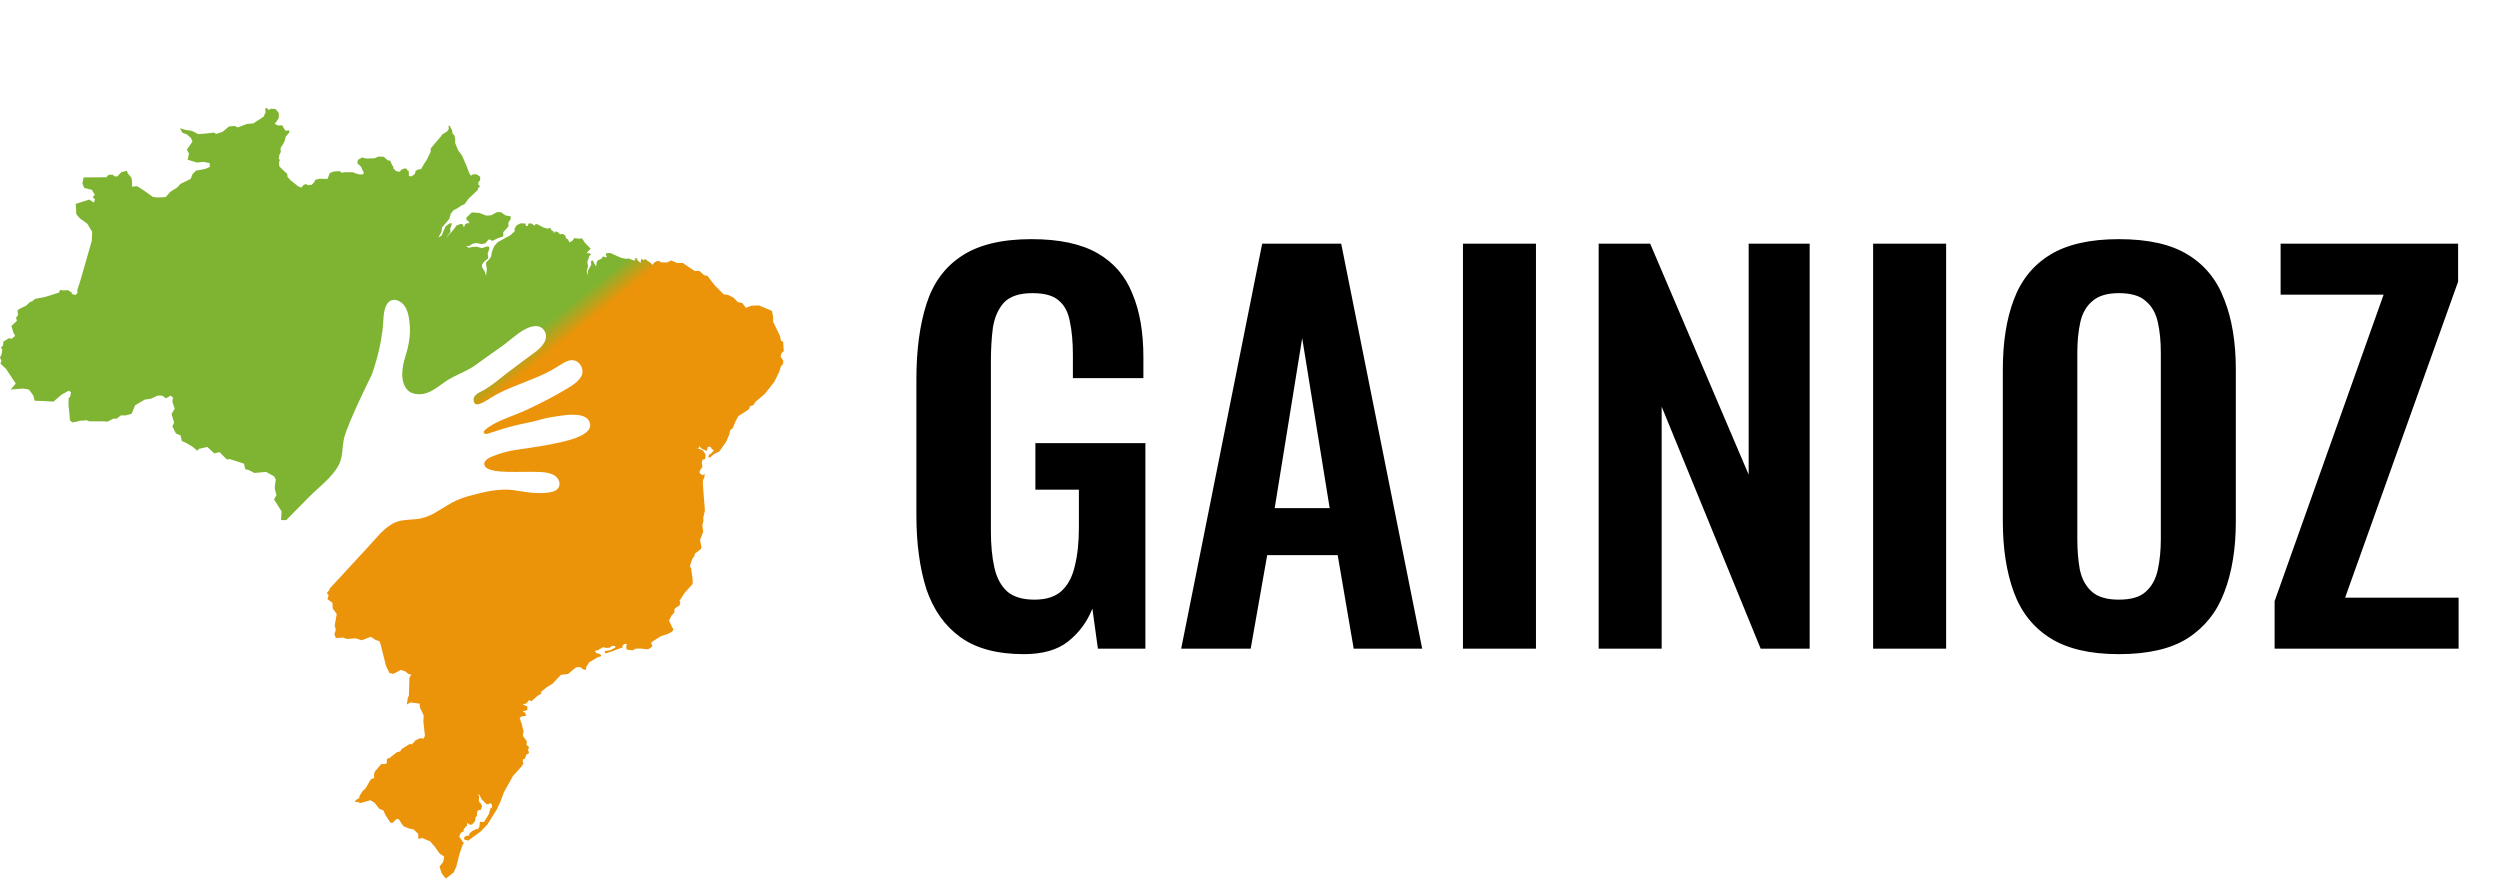
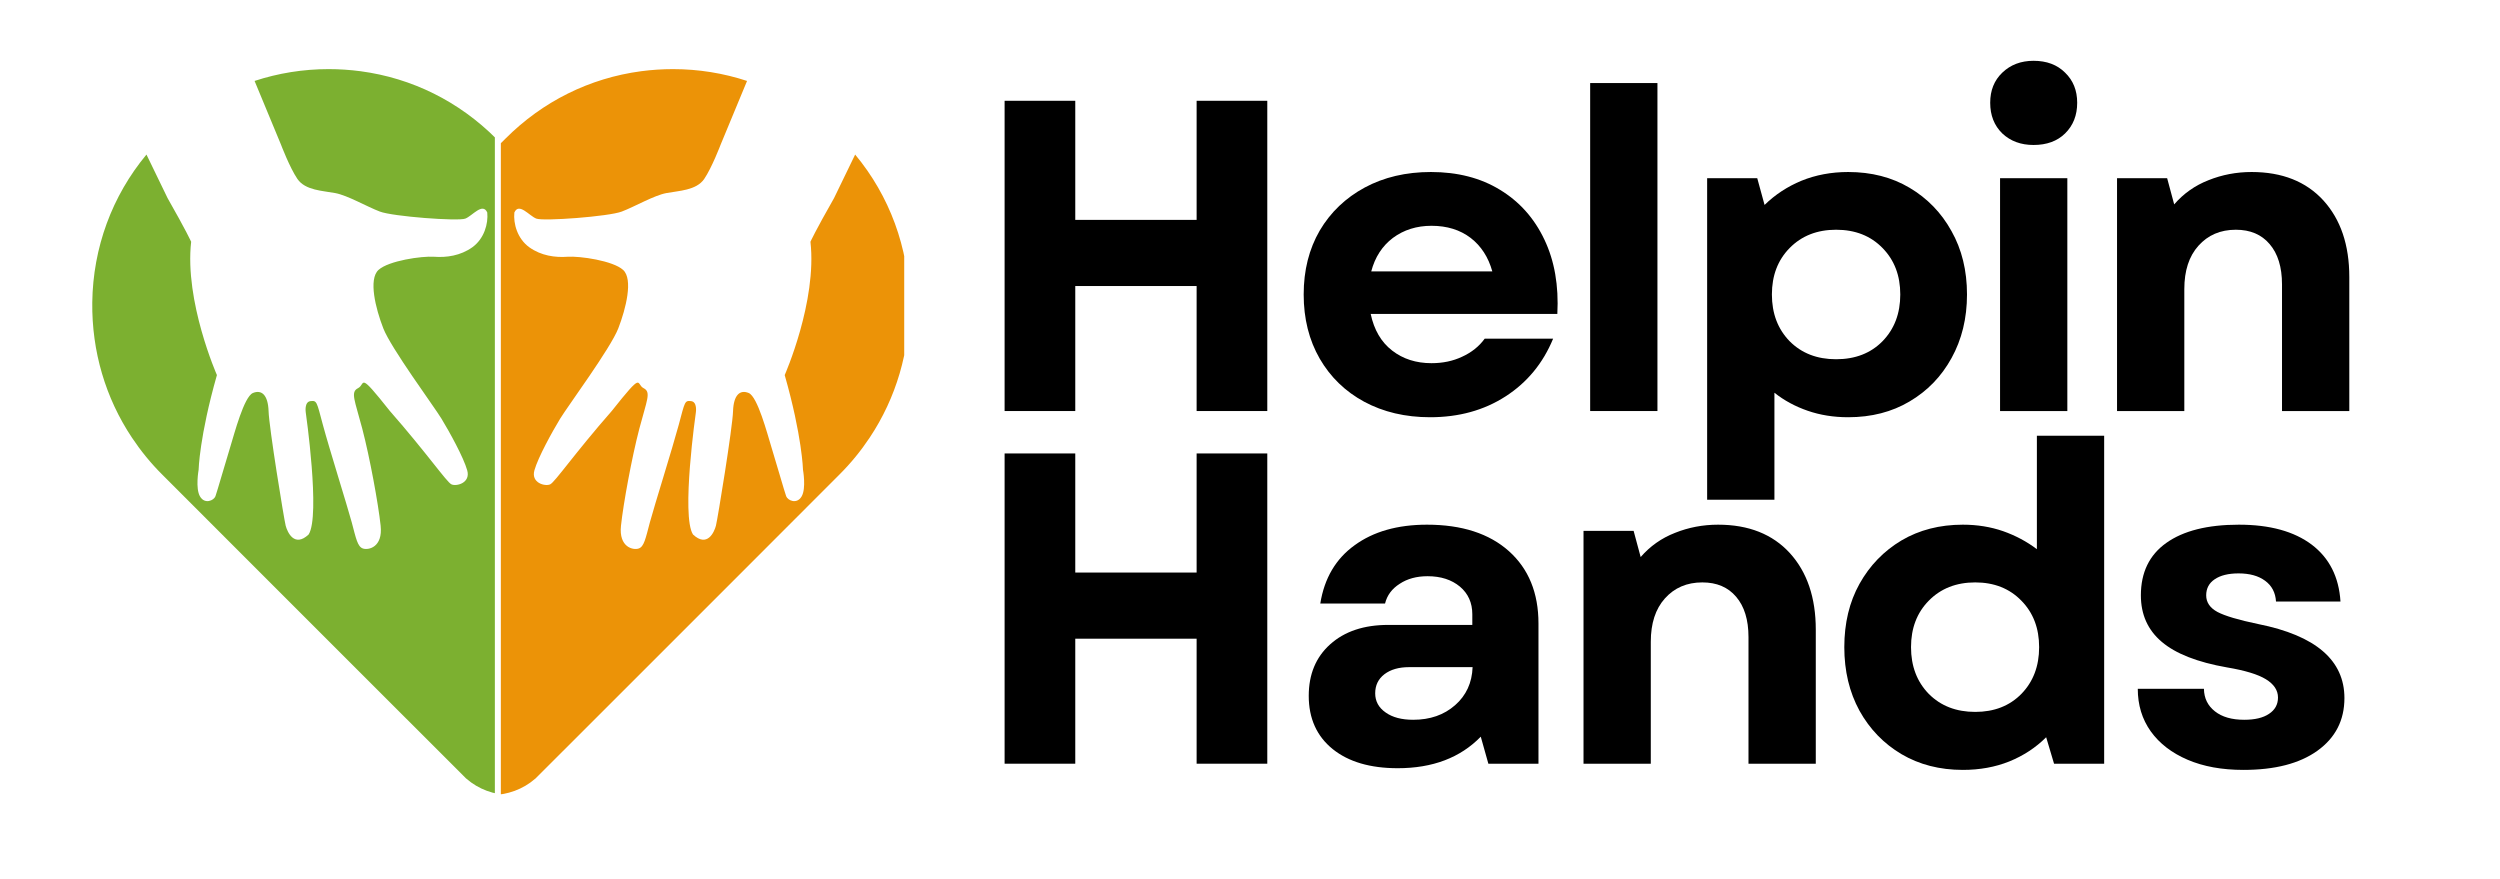
- <svg xmlns="http://www.w3.org/2000/svg" width="185" height="65" viewBox="0 0 185 65" fill="none">
-   <path d="M75.768 48.407C73.795 48.407 72.228 47.988 71.069 47.149C69.91 46.31 69.071 45.126 68.553 43.597C68.06 42.043 67.813 40.218 67.813 38.121V28.057C67.813 25.911 68.06 24.061 68.553 22.507C69.046 20.953 69.91 19.769 71.143 18.955C72.401 18.116 74.128 17.697 76.323 17.697C78.37 17.697 79.998 18.042 81.207 18.733C82.416 19.424 83.279 20.423 83.797 21.73C84.34 23.013 84.611 24.579 84.611 26.429V27.983H79.394V26.281C79.394 25.319 79.32 24.493 79.172 23.802C79.049 23.111 78.777 22.593 78.358 22.248C77.963 21.878 77.31 21.693 76.397 21.693C75.435 21.693 74.732 21.927 74.288 22.396C73.869 22.865 73.597 23.481 73.474 24.246C73.375 25.011 73.326 25.849 73.326 26.762V39.305C73.326 40.341 73.412 41.241 73.585 42.006C73.758 42.771 74.078 43.363 74.547 43.782C75.016 44.177 75.682 44.374 76.545 44.374C77.433 44.374 78.111 44.152 78.58 43.708C79.049 43.264 79.369 42.647 79.542 41.858C79.739 41.069 79.838 40.131 79.838 39.046V36.234H76.619V32.793H84.759V48H81.244L80.837 45.04C80.442 46.027 79.838 46.841 79.024 47.482C78.235 48.099 77.149 48.407 75.768 48.407ZM87.408 48L93.402 18.03H99.248L105.242 48H100.173L98.989 41.081H93.772L92.551 48H87.408ZM94.327 37.603H98.397L96.362 25.023L94.327 37.603ZM108.259 48V18.03H113.661V48H108.259ZM118.301 48V18.03H122.112L129.401 35.124V18.03H133.915V48H130.289L122.963 30.092V48H118.301ZM138.611 48V18.03H144.013V48H138.611ZM156.793 48.407C154.671 48.407 152.982 48.012 151.724 47.223C150.466 46.434 149.565 45.299 149.023 43.819C148.48 42.339 148.209 40.588 148.209 38.565V27.354C148.209 25.331 148.48 23.605 149.023 22.174C149.565 20.719 150.466 19.609 151.724 18.844C152.982 18.079 154.671 17.697 156.793 17.697C158.963 17.697 160.665 18.079 161.899 18.844C163.157 19.609 164.057 20.719 164.6 22.174C165.167 23.605 165.451 25.331 165.451 27.354V38.602C165.451 40.6 165.167 42.339 164.6 43.819C164.057 45.274 163.157 46.409 161.899 47.223C160.665 48.012 158.963 48.407 156.793 48.407ZM156.793 44.374C157.705 44.374 158.371 44.177 158.791 43.782C159.235 43.387 159.531 42.845 159.679 42.154C159.827 41.463 159.901 40.711 159.901 39.897V26.096C159.901 25.257 159.827 24.505 159.679 23.839C159.531 23.173 159.235 22.655 158.791 22.285C158.371 21.89 157.705 21.693 156.793 21.693C155.929 21.693 155.276 21.89 154.832 22.285C154.388 22.655 154.092 23.173 153.944 23.839C153.796 24.505 153.722 25.257 153.722 26.096V39.897C153.722 40.711 153.783 41.463 153.907 42.154C154.055 42.845 154.351 43.387 154.795 43.782C155.239 44.177 155.905 44.374 156.793 44.374ZM168.321 48V44.485L176.387 21.804H168.765V18.03H181.9V20.842L173.538 44.226H181.937V48H168.321Z" fill="black" />
-   <path d="M57.829 26.138L58 25.99L57.955 25.302L57.787 25.203L57.721 24.862L57.21 23.805V23.441L57.125 23.005L56.159 22.601L55.606 22.623L55.198 22.782L54.921 22.42L54.599 22.358L54.277 22.019L53.856 21.818L53.555 21.781L52.89 21.118L52.356 20.419L52.098 20.36L51.735 20.037L51.415 20.06L50.521 19.456H50.109L49.663 19.275L49.386 19.417H48.957L48.701 19.296L48.424 19.417L48.293 19.595L48.123 19.435L47.715 19.158L47.651 19.273L47.48 19.139L47.416 19.314V19.454L47.18 19.273L47.141 19.139L46.962 19.088L47.015 19.23L46.93 19.285L46.492 19.121L46.347 19.154L45.978 19.086L45.163 18.721L44.85 18.741L44.837 18.825L44.901 18.985L44.831 19.061L44.66 18.977L44.585 19.014L44.536 19.129L44.258 19.253L44.154 19.398L44.116 19.717L43.964 19.48L43.877 19.269L43.729 19.328L43.753 19.587L43.507 20.025V20.397L43.42 20.049L43.516 19.698L43.461 19.388L43.614 18.94L43.744 18.829L43.635 18.741L43.401 18.729L43.71 18.4L43.305 17.989L43.068 17.642L42.848 17.663L42.515 17.615L42.325 17.841L42.131 17.93L42.035 17.72L41.892 17.642L41.832 17.441L41.662 17.313L41.425 17.334L41.308 17.19L41.099 17.12L40.983 17.26V17.141L40.821 17.048L40.717 16.851L40.535 16.921L40.206 16.829L39.767 16.594L39.639 16.574L39.566 16.697L39.298 16.527L39.11 16.545L39.063 16.716L38.935 16.726L38.862 16.537L38.521 16.525L38.229 16.673L38.069 16.946L38.094 17.102L37.77 17.406L37.354 17.632L36.822 17.926L36.566 18.227L36.408 18.614L36.34 18.996L36.203 19.193L35.96 19.433L35.975 19.598L36.026 19.885L35.969 20.409L35.871 20.089L35.672 19.78L35.681 19.552L35.884 19.306L36.125 19.121L36.091 18.741L36.212 18.419L36.187 18.252L36.009 18.246L35.66 18.363L35.28 18.256L34.947 18.273L34.68 18.341L34.495 18.193L34.708 18.215L34.96 18.041L35.224 17.987L35.67 18.059L35.914 18.004L36.152 17.732L36.261 17.722L36.4 17.825L36.551 17.776L36.809 17.636L37.243 17.496V17.178L37.623 16.759V16.455L37.776 16.255L37.797 16.015L37.392 15.933L37.07 15.697H36.773L36.342 15.933L35.978 15.954L35.467 15.756L34.91 15.719L34.505 16.114L34.529 16.274L34.659 16.369L34.746 16.504L34.552 16.525L34.431 16.584L34.324 16.823L34.251 16.613L34.11 16.564L33.792 16.683L33.449 17.129L32.988 17.622L33.332 17.174L33.321 16.878L33.396 16.722L33.428 16.523H33.28L32.979 16.747L32.83 17.075L32.681 17.433L32.437 17.581L32.666 17.159L32.711 16.829L33.236 16.218L33.362 15.81L33.56 15.559L33.846 15.413L34.155 15.204L34.377 15.114L34.654 14.725L35.348 14.062L35.391 13.908L35.529 13.803L35.382 13.626L35.433 13.433L35.529 13.353L35.536 13.082L35.261 12.893L34.951 12.912L34.855 13.012L34.716 12.796L34.524 12.277L34.191 11.509L33.891 11.106L33.681 10.576L33.688 10.292L33.615 9.999L33.492 9.892L33.445 9.621L33.265 9.288L33.189 9.329L33.21 9.547L33.093 9.719L32.755 9.933L32.757 9.923L32.738 9.935L32.625 10.101L32.261 10.52L31.876 10.985L31.868 11.237L31.586 11.813L31.347 12.18L31.164 12.511L30.91 12.552L30.752 12.661L30.692 12.885L30.43 13.063L30.259 13.01L30.242 12.644L30.135 12.595L30.099 12.482L29.935 12.466L29.727 12.544L29.565 12.71L29.314 12.665L29.107 12.451L29.109 12.314L29.032 12.252L28.938 12.032L28.887 11.897L28.686 11.858L28.396 11.601L28.01 11.584L27.726 11.71L27.114 11.732L26.781 11.654L26.489 11.831L26.442 12.082L26.715 12.334L26.787 12.498L26.924 12.798L26.871 12.897L26.623 12.912L26.245 12.813L26.154 12.747H26.032L26.006 12.735L26.015 12.743H25.535L25.268 12.784L25.151 12.663L24.716 12.685L24.406 12.803L24.235 13.242L23.629 13.224L23.316 13.314L23.277 13.447L23.07 13.676L22.731 13.706L22.688 13.616L22.485 13.665L22.304 13.883L22.067 13.791L21.485 13.324L21.269 13.072L21.259 12.874L20.937 12.577L20.672 12.314L20.642 12.034L20.704 11.849L20.629 11.708L20.674 11.459L20.779 11.258L20.761 10.962L21.05 10.488L21.145 10.11L21.41 9.799L21.4 9.647L21.126 9.67L20.986 9.465L20.89 9.269L20.582 9.288L20.324 9.169L20.456 8.998L20.633 8.729V8.359L20.39 8.07L20.057 8.041L19.897 8.14L19.778 8.018L19.622 8L19.654 8.296L19.515 8.626L18.743 9.132L18.263 9.173L17.601 9.43L17.354 9.319L16.942 9.362L16.458 9.762L15.99 9.908L15.83 9.812L15.169 9.89L14.659 9.921L14.198 9.682L13.742 9.613L13.313 9.491L13.507 9.832L13.818 9.939L14.136 10.22L14.241 10.479L13.825 11.079L13.983 11.361L13.889 11.819L14.574 12.03L15.041 11.977L15.51 12.067L15.534 12.349L15.192 12.499L14.501 12.63L14.251 12.877L14.113 13.236L13.357 13.606L13.11 13.877L12.602 14.191L12.258 14.586L11.65 14.614L11.307 14.569L10.716 14.142L10.15 13.774L9.768 13.817L9.775 13.437L9.717 13.133L9.468 12.85L9.387 12.636L8.983 12.741L8.693 13.041L8.499 13.066L8.339 12.928H8.047L7.867 13.117L6.192 13.129L6.096 13.581L6.235 13.912L6.802 14.049L7.016 14.417L6.856 14.588L7.027 14.754L6.95 14.988L6.598 14.77L5.603 15.087L5.648 15.845L5.904 16.155L6.455 16.551L6.82 17.157L6.802 17.626L6.787 17.833L5.957 20.73L5.71 21.492L5.744 21.631L5.612 21.828L5.294 21.748L5.326 21.658L4.995 21.457L4.878 21.487H4.588L4.464 21.438L4.355 21.656L3.342 21.972L2.584 22.12L2.39 22.297L2.223 22.35L1.91 22.638L1.558 22.792L1.295 22.952L1.334 23.311L1.186 23.521L1.252 23.741L0.845 24.119L0.984 24.599L1.12 24.85L0.875 25.064L0.662 25.027L0.248 25.279L0.226 25.555L0.075 25.707L0.171 25.898L0.119 26.208L0 26.465L0.107 26.697L0.032 26.908L0.439 27.288L1.165 28.383L0.79 28.827L1.711 28.751L2.144 28.827L2.465 29.266L2.563 29.655L3.198 29.675L3.954 29.722L4.581 29.186L5.11 28.901L5.258 29.047L5.189 29.355L5.081 29.459L5.068 29.953L5.151 30.772L5.17 31.097L5.347 31.259L5.642 31.212L5.928 31.134L6.248 31.117L6.41 31.097L6.557 31.164L6.6 31.179H7.541L7.967 31.197L8.396 30.979H8.633L8.949 30.739H9.314L9.741 30.62L9.995 29.992L10.705 29.576L11.194 29.496L11.665 29.275H11.988L12.286 29.476L12.628 29.275L12.8 29.416L12.756 29.735L12.928 30.238L12.694 30.639L12.884 31.275L12.756 31.557L13.016 32.076L13.355 32.216L13.462 32.639L13.806 32.795L14.275 33.075L14.599 33.356L14.723 33.214L15.344 33.075L15.858 33.555L16.242 33.455L16.778 33.997L17.012 33.977L17.653 34.178L18.056 34.315L18.146 34.718L18.444 34.8L18.828 34.999L19.682 34.921L20.277 35.24L20.407 35.48L20.324 36.121L20.456 36.641L20.279 36.961L20.838 37.842L20.796 38.483L21.18 38.489C21.252 38.414 21.325 38.34 21.397 38.268C21.877 37.789 22.345 37.3 22.825 36.821C23.55 36.074 24.589 35.338 25.069 34.404C25.392 33.796 25.304 33.062 25.469 32.397C25.782 31.195 27.5 27.752 27.5 27.752C27.5 27.752 28.249 25.803 28.36 23.796C28.383 23.307 28.428 22.442 28.951 22.231C29.363 22.067 29.811 22.395 30.012 22.755C30.236 23.164 30.291 23.654 30.325 24.11C30.381 24.891 30.225 25.661 29.99 26.407C29.755 27.132 29.576 28.239 30.146 28.847C30.348 29.069 30.649 29.162 30.939 29.172C31.821 29.207 32.389 28.601 33.082 28.157C33.728 27.748 34.465 27.504 35.09 27.083C35.738 26.629 36.374 26.15 37.021 25.705C37.635 25.296 38.182 24.725 38.819 24.386C39.276 24.129 39.957 23.932 40.292 24.491C40.638 25.086 40.113 25.657 39.679 25.996C38.965 26.532 38.216 27.07 37.503 27.619C36.967 28.04 36.455 28.482 35.864 28.833C35.561 29.02 34.992 29.17 35.049 29.649C35.06 29.766 35.128 29.883 35.239 29.918C35.327 29.942 35.42 29.907 35.506 29.883C35.941 29.72 36.321 29.416 36.735 29.195C37.147 28.973 37.584 28.775 38.019 28.601C38.867 28.25 39.748 27.946 40.563 27.526C40.921 27.352 41.233 27.13 41.578 26.931C41.845 26.758 42.18 26.592 42.504 26.676C42.995 26.805 43.273 27.434 42.995 27.876C42.771 28.262 42.37 28.517 42.012 28.728C41.064 29.301 40.07 29.813 39.076 30.281C38.295 30.655 37.48 30.899 36.711 31.284C36.588 31.355 35.504 31.902 35.873 32.089C35.973 32.136 36.073 32.101 36.174 32.066C36.799 31.857 37.435 31.657 38.071 31.495C38.741 31.331 39.423 31.228 40.068 31.027C40.514 30.912 40.985 30.83 41.429 30.772C42.02 30.69 43.459 30.48 43.661 31.331C43.86 32.171 42.165 32.557 41.673 32.685C40.501 32.966 39.285 33.128 38.103 33.303C37.612 33.385 37.098 33.514 36.63 33.701C36.385 33.794 35.837 33.981 35.837 34.33C35.849 35.065 38.002 34.903 39.229 34.915C39.765 34.926 40.367 34.891 40.881 35.102C41.261 35.254 41.585 35.731 41.293 36.141C41.137 36.351 40.847 36.409 40.614 36.444C39.776 36.573 38.884 36.409 38.058 36.281C36.931 36.107 35.758 36.421 34.665 36.713C34.063 36.877 33.549 37.111 33.013 37.448C32.489 37.764 31.976 38.124 31.383 38.3C30.613 38.545 29.809 38.346 29.094 38.732C28.368 39.118 27.856 39.806 27.308 40.4C26.593 41.184 25.868 41.953 25.153 42.735C24.892 43.017 24.632 43.3 24.37 43.58L24.383 43.641L24.182 43.896L24.321 44.04L24.231 44.34L24.598 44.602L24.619 45.019L24.918 45.438L24.769 46.281L24.85 46.62L24.743 46.92L24.85 47.217L25.409 47.18L25.641 47.281L26.328 47.24L26.757 47.38L27.44 47.123L27.805 47.363L28.082 47.443L28.187 47.764L28.56 49.267L28.816 49.8L29.085 49.871L29.672 49.571L30.003 49.689L30.225 49.882L30.436 49.919L30.297 50.144L30.259 51.449L30.201 51.603L30.163 51.652V51.821L30.122 51.967L30.108 52.135L30.366 51.981L31.051 52.065L31.072 52.349L31.351 52.938L31.33 53.407L31.39 53.943L31.445 54.444L31.358 54.649L31.059 54.633L30.698 54.816L30.645 54.925L30.43 55.095L30.336 55.044L29.727 55.424L29.608 55.608L29.373 55.66L28.816 56.095L28.637 56.153L28.616 56.496L28.413 56.549L28.23 56.523L27.764 57.065L27.677 57.272L27.69 57.583L27.476 57.642L27.357 57.811L27.058 58.326L26.845 58.529L26.597 58.91V59.039L26.322 59.216L26.282 59.347L26.503 59.351L26.663 59.429L27.41 59.216L27.722 59.409L28.065 59.848L28.364 59.967L28.543 60.349L28.896 60.884H29.066L29.35 60.6L29.504 60.614L29.843 61.132L30.253 61.307L30.605 61.377L30.942 61.699L30.965 62.081L31.249 62.017L31.829 62.258L32.171 62.656L32.536 63.162L32.867 63.381L32.8 63.772L32.525 64.129L32.66 64.55L32.715 64.651L32.753 64.723L32.926 64.94L33.007 65L33.568 64.569L33.761 64.15L34.006 63.178L34.232 62.521L34.33 62.391L34.2 62.237L33.986 61.909L34.091 61.631L34.305 61.528L34.315 61.35L34.559 61.087V60.888L34.712 60.999L34.913 61.031L35.16 60.762L35.188 60.481L35.286 60.391L35.31 60.072L35.414 59.941H35.568L35.672 59.67L35.598 59.476L35.437 59.312L35.457 58.895L35.331 58.784L35.48 58.823L35.647 59.152L36.003 59.509H36.142L36.289 59.433L36.389 59.522L36.421 59.762L36.306 59.791L36.165 60.269L35.822 60.816L35.514 60.828L35.472 61.179L35.361 61.368L35.267 61.337L34.96 61.494L34.736 61.678L34.712 61.826L34.464 61.868L34.347 61.974L34.358 62.128L34.646 62.206L35.587 61.514L36.067 61.011L36.763 59.9L37.027 59.337L37.292 58.62L37.966 57.416L38.628 56.679L38.739 56.457L38.674 56.377L38.704 56.188L38.843 56.147L38.952 55.837L39.15 55.73L39.078 55.479L39.15 55.298L39.078 55.216L38.96 55.128L38.984 54.849L38.698 54.468V54.302L38.753 54.132L38.698 53.951L38.604 53.556L38.453 53.129L38.57 53.033L38.943 52.959L38.845 52.735L38.666 52.63L39.018 52.552L39.026 52.285L38.666 52.129L38.96 52.051L39.157 51.798L39.306 51.905L39.778 51.494L40.055 51.324L40.044 51.188L40.439 50.87L40.902 50.584L41.504 49.939L42.041 49.875L42.328 49.619L42.65 49.374H42.948L43.142 49.528L43.365 49.578L43.375 49.376L43.599 49.009L44.227 48.639L44.472 48.569V48.458L44.323 48.37L44.12 48.323L44.026 48.162L44.248 48.111L44.632 47.887L44.858 47.949L45.11 47.932L45.294 47.795L45.545 47.809L45.528 47.922L45.166 48.111L44.794 48.177L44.721 48.261L44.847 48.351L45.415 48.152L46.102 47.895L46.045 47.789L46.23 47.641L46.399 47.669L46.337 47.821C46.337 47.821 46.358 48.056 46.38 48.066C46.409 48.078 46.817 48.125 46.817 48.125L47.054 47.998H47.459L47.956 48.053L48.257 47.858L48.261 47.717L48.183 47.647L48.229 47.509L48.895 47.084L49.458 46.895L49.749 46.731L49.834 46.562L49.759 46.455L49.508 45.928L49.685 45.566L49.898 45.328L49.911 45.061L50.047 44.95L50.293 44.789L50.346 44.508L50.272 44.471L50.687 43.842L51.253 43.22L51.261 42.941L51.144 42.06L51.053 41.891L51.228 41.365L51.383 41.151L51.413 40.975L51.855 40.642L51.914 40.478L51.799 39.968L52.038 39.348L51.974 38.867L52.059 38.508L52.04 38.309L52.164 37.787L52.017 35.907L52.013 35.56L52.13 35.297L52.132 35.045L52.008 35.174L51.772 35.016V34.856L51.981 34.548L51.929 34.239L51.981 34.026L52.175 33.975L52.218 33.646L52.019 33.334L51.62 33.167L51.727 33.126L51.776 33.003L51.859 33.157L52.089 33.286L52.303 33.36L52.392 33.054L52.591 33.073L52.678 33.239L52.83 33.311L52.668 33.52L52.454 33.668L52.405 33.839L52.55 33.847L52.838 33.597L53.235 33.407L53.735 32.688L53.963 32.159L54.033 31.836L54.227 31.682L54.419 31.201L54.635 30.793L55.414 30.291L55.508 30.055L55.747 29.981L55.917 29.722L56.579 29.166L57.166 28.428L57.313 28.227L57.68 27.477L57.772 27.147L57.955 26.912V26.666L57.763 26.397L57.829 26.138Z" fill="url(#paint0_linear_1423_18)" />
+ <svg xmlns="http://www.w3.org/2000/svg" width="185" zoomAndPan="magnify" viewBox="0 0 138.75 48.75" height="65" preserveAspectRatio="xMidYMid meet" version="1.2">
  <defs>
-     <linearGradient id="paint0_linear_1423_18" x1="18.209" y1="18.179" x2="45.372" y2="51.958" gradientUnits="userSpaceOnUse">
-       <stop offset="0.425" stop-color="#7FB432" />
-       <stop offset="0.467" stop-color="#EB9309" />
-     </linearGradient>
+     <clipPath id="ff6ecb2caf">
+       <path d="M 5.078 3.836 L 27.465 3.836 L 27.465 44.129 L 5.078 44.129 Z M 5.078 3.836 " />
+     </clipPath>
+     <clipPath id="414a7ba184">
+       <path d="M 27.797 3.836 L 50.184 3.836 L 50.184 44.129 L 27.797 44.129 Z M 27.797 3.836 " />
+     </clipPath>
  </defs>
+   <g id="8dd190551f">
+     <g clip-rule="nonzero" clip-path="url(#ff6ecb2caf)">
+       <path style=" stroke:none;fill-rule:nonzero;fill:#7cb030;fill-opacity:1;" d="M 41.812 32.215 L 36.918 37.105 L 30.996 43.031 C 30.289 43.738 29.344 44.125 28.336 44.125 C 27.43 44.125 26.559 43.805 25.887 43.219 L 25.836 43.176 L 25.844 43.18 L 19.84 37.18 L 15.16 32.5 L 9.012 26.348 C 8.371 25.711 7.809 25.02 7.32 24.285 C 5.855 22.086 5.09 19.496 5.121 16.785 C 5.16 13.746 6.219 10.875 8.129 8.578 L 9.301 10.996 C 10.352 12.84 10.609 13.418 10.609 13.418 C 10.234 16.727 12.039 20.816 12.039 20.816 C 11.066 24.223 11.023 26.074 11.023 26.074 C 11.023 26.074 10.836 27.109 11.102 27.555 C 11.367 28.004 11.867 27.777 11.957 27.543 C 12.043 27.312 12.547 25.551 12.781 24.801 C 13.012 24.051 13.543 22.02 14.035 21.812 C 14.523 21.609 14.875 21.922 14.906 22.816 C 14.93 23.711 15.762 28.809 15.855 29.176 C 15.953 29.543 16.34 30.402 17.129 29.664 C 17.793 28.633 16.969 22.883 16.969 22.883 C 16.969 22.883 16.879 22.301 17.234 22.262 C 17.59 22.223 17.574 22.281 17.922 23.586 C 18.273 24.891 19.273 28.074 19.52 28.984 C 19.762 29.895 19.844 30.34 20.141 30.441 C 20.438 30.547 21.258 30.383 21.125 29.172 C 20.996 27.961 20.523 25.383 20.105 23.789 C 19.688 22.199 19.438 21.762 19.871 21.543 C 20.309 21.324 19.84 20.547 21.637 22.809 C 23.688 25.148 24.785 26.75 25.051 26.879 C 25.312 27.012 26.133 26.816 25.93 26.102 C 25.727 25.383 24.945 23.965 24.5 23.234 C 24.055 22.508 21.703 19.328 21.273 18.223 C 20.844 17.121 20.441 15.492 21.008 14.98 C 21.57 14.469 23.406 14.203 24.094 14.25 C 24.777 14.301 25.555 14.195 26.215 13.723 C 26.875 13.246 27.105 12.414 27.043 11.793 C 26.785 11.219 26.219 11.98 25.824 12.133 C 25.43 12.289 21.793 12.016 21.082 11.742 C 20.363 11.469 19.285 10.84 18.602 10.715 C 17.922 10.586 16.945 10.57 16.508 9.934 C 16.078 9.301 15.598 8.035 15.598 8.035 L 14.129 4.492 C 15.438 4.062 16.82 3.836 18.238 3.836 C 18.824 3.836 19.422 3.875 20.012 3.953 C 22.871 4.336 25.473 5.629 27.531 7.688 L 28.344 8.496 L 29.152 7.688 C 30.035 6.801 31.023 6.059 32.086 5.469 C 33.453 4.711 34.949 4.203 36.523 3.973 C 37.152 3.883 37.801 3.836 38.453 3.836 C 39.883 3.836 41.273 4.066 42.594 4.504 L 40.246 9.012 C 40.246 9.012 39.66 10.227 39.172 10.82 C 38.684 11.414 37.707 11.344 37.02 11.414 C 36.328 11.48 35.199 12.012 34.461 12.223 C 33.727 12.43 30.078 12.387 29.699 12.195 C 29.32 12.008 28.824 11.203 28.516 11.754 C 28.402 12.367 28.555 13.219 29.172 13.746 C 29.789 14.273 30.555 14.445 31.242 14.457 C 31.93 14.469 33.734 14.898 34.25 15.457 C 34.77 16.012 34.223 17.602 33.703 18.664 C 33.18 19.723 30.559 22.688 30.055 23.371 C 29.547 24.059 28.645 25.406 28.379 26.102 C 28.113 26.797 28.914 27.062 29.184 26.957 C 29.457 26.848 30.699 25.352 32.941 23.199 C 34.93 21.102 34.395 21.836 34.809 22.09 C 35.227 22.348 34.938 22.762 34.379 24.309 C 33.82 25.855 33.133 28.383 32.895 29.582 C 32.656 30.777 33.461 31.012 33.766 30.934 C 34.07 30.852 34.191 30.422 34.516 29.535 C 34.836 28.648 36.109 25.57 36.57 24.297 C 37.035 23.027 37.023 22.969 37.375 23.035 C 37.727 23.105 37.586 23.676 37.586 23.676 C 37.586 23.676 36.262 29.336 36.832 30.422 C 37.555 31.227 38.012 30.402 38.145 30.043 C 38.273 29.691 39.543 24.68 39.648 23.793 C 39.754 22.906 40.129 22.625 40.602 22.871 C 41.074 23.117 41.422 25.188 41.594 25.957 C 41.758 26.723 42.105 28.523 42.172 28.762 C 42.242 29 42.719 29.27 43.023 28.844 C 43.328 28.422 43.23 27.379 43.23 27.379 C 43.23 27.379 43.348 25.531 42.68 22.051 C 42.68 22.051 44.832 18.137 44.746 14.805 C 44.746 14.805 45.059 14.25 46.262 12.508 L 48.586 8.609 C 50.402 10.809 51.457 13.535 51.582 16.414 C 51.734 20.09 50.34 23.688 47.746 26.277 L 41.812 32.215 " />
+     </g>
+     <g clip-rule="nonzero" clip-path="url(#414a7ba184)">
+       <path style=" stroke:none;fill-rule:nonzero;fill:#ec9307;fill-opacity:1;" d="M 13.777 32.215 L 18.672 37.105 L 24.594 43.031 C 25.301 43.738 26.246 44.125 27.254 44.125 C 28.16 44.125 29.031 43.805 29.703 43.219 L 29.754 43.176 L 29.746 43.18 L 35.75 37.18 L 40.43 32.5 L 46.578 26.348 C 47.219 25.711 47.781 25.02 48.27 24.285 C 49.734 22.086 50.5 19.496 50.469 16.785 C 50.43 13.746 49.371 10.875 47.461 8.578 L 46.289 10.996 C 45.238 12.84 44.98 13.418 44.98 13.418 C 45.355 16.727 43.551 20.816 43.551 20.816 C 44.523 24.223 44.566 26.074 44.566 26.074 C 44.566 26.074 44.754 27.109 44.488 27.555 C 44.223 28.004 43.723 27.777 43.633 27.543 C 43.547 27.312 43.043 25.551 42.809 24.801 C 42.578 24.051 42.047 22.02 41.555 21.812 C 41.066 21.609 40.715 21.922 40.684 22.816 C 40.66 23.711 39.828 28.809 39.734 29.176 C 39.637 29.543 39.25 30.402 38.461 29.664 C 37.797 28.633 38.621 22.883 38.621 22.883 C 38.621 22.883 38.711 22.301 38.355 22.262 C 38 22.223 38.016 22.281 37.668 23.586 C 37.316 24.891 36.316 28.074 36.07 28.984 C 35.828 29.895 35.746 30.34 35.449 30.441 C 35.152 30.547 34.332 30.383 34.465 29.172 C 34.594 27.961 35.066 25.383 35.484 23.789 C 35.902 22.199 36.152 21.762 35.719 21.543 C 35.281 21.324 35.75 20.547 33.953 22.809 C 31.902 25.148 30.805 26.75 30.539 26.879 C 30.277 27.012 29.457 26.816 29.66 26.102 C 29.863 25.383 30.645 23.965 31.09 23.234 C 31.535 22.508 33.887 19.328 34.316 18.223 C 34.742 17.121 35.148 15.492 34.582 14.98 C 34.02 14.469 32.184 14.203 31.496 14.25 C 30.812 14.301 30.035 14.195 29.375 13.723 C 28.715 13.246 28.484 12.414 28.547 11.793 C 28.805 11.219 29.371 11.98 29.766 12.133 C 30.16 12.289 33.797 12.016 34.508 11.742 C 35.227 11.469 36.305 10.84 36.988 10.715 C 37.668 10.586 38.645 10.57 39.082 9.934 C 39.512 9.301 39.992 8.035 39.992 8.035 L 41.461 4.492 C 40.152 4.062 38.77 3.836 37.352 3.836 C 36.766 3.836 36.168 3.875 35.578 3.953 C 32.719 4.336 30.117 5.629 28.059 7.688 L 27.246 8.496 L 26.438 7.688 C 25.555 6.801 24.566 6.059 23.504 5.469 C 22.137 4.711 20.641 4.203 19.066 3.973 C 18.438 3.883 17.789 3.836 17.137 3.836 C 15.707 3.836 14.316 4.066 12.996 4.504 L 15.344 9.012 C 15.344 9.012 15.93 10.227 16.418 10.82 C 16.906 11.414 17.883 11.344 18.57 11.414 C 19.262 11.48 20.391 12.012 21.129 12.223 C 21.863 12.43 25.512 12.387 25.891 12.195 C 26.27 12.008 26.766 11.203 27.074 11.754 C 27.188 12.367 27.035 13.219 26.418 13.746 C 25.801 14.273 25.035 14.445 24.348 14.457 C 23.66 14.469 21.855 14.898 21.34 15.457 C 20.82 16.012 21.367 17.602 21.887 18.664 C 22.41 19.723 25.031 22.688 25.535 23.371 C 26.043 24.059 26.945 25.406 27.211 26.102 C 27.477 26.797 26.676 27.062 26.406 26.957 C 26.133 26.848 24.891 25.352 22.648 23.199 C 20.66 21.102 21.195 21.836 20.781 22.09 C 20.363 22.348 20.652 22.762 21.211 24.309 C 21.77 25.855 22.457 28.383 22.695 29.582 C 22.934 30.777 22.129 31.012 21.824 30.934 C 21.52 30.852 21.398 30.422 21.074 29.535 C 20.754 28.648 19.48 25.57 19.016 24.297 C 18.555 23.027 18.566 22.969 18.215 23.035 C 17.863 23.105 18.004 23.676 18.004 23.676 C 18.004 23.676 19.328 29.336 18.758 30.422 C 18.035 31.227 17.578 30.402 17.445 30.043 C 17.316 29.691 16.047 24.68 15.941 23.793 C 15.836 22.906 15.461 22.625 14.988 22.871 C 14.516 23.117 14.168 25.188 13.996 25.957 C 13.832 26.723 13.484 28.523 13.418 28.762 C 13.348 29 12.871 29.27 12.566 28.844 C 12.262 28.422 12.359 27.379 12.359 27.379 C 12.359 27.379 12.242 25.531 12.91 22.051 C 12.91 22.051 10.758 18.137 10.844 14.805 C 10.844 14.805 10.531 14.25 9.328 12.508 L 7.004 8.609 C 5.188 10.809 4.133 13.535 4.008 16.414 C 3.855 20.09 5.25 23.688 7.844 26.277 L 13.777 32.215 " />
+     </g>
+     <g style="fill:#000000;fill-opacity:1;">
+       <g transform="translate(53.69345, 22.8125)">
+         <path style="stroke:none" d="M 12.719 0 L 12.719 -6.938 L 5.984 -6.938 L 5.984 0 L 2.062 0 L 2.062 -17.219 L 5.984 -17.219 L 5.984 -10.609 L 12.719 -10.609 L 12.719 -17.219 L 16.641 -17.219 L 16.641 0 Z M 12.719 0 " />
+       </g>
+     </g>
+     <g style="fill:#000000;fill-opacity:1;">
+       <g transform="translate(71.40126, 22.8125)">
+         <path style="stroke:none" d="M 7.969 0.344 C 6.594 0.344 5.375 0.055 4.312 -0.516 C 3.258 -1.086 2.438 -1.883 1.844 -2.906 C 1.25 -3.938 0.953 -5.125 0.953 -6.469 C 0.953 -7.812 1.25 -8.992 1.844 -10.016 C 2.445 -11.035 3.281 -11.832 4.344 -12.406 C 5.406 -12.977 6.629 -13.266 8.016 -13.266 C 9.492 -13.266 10.77 -12.938 11.844 -12.281 C 12.926 -11.625 13.75 -10.703 14.312 -9.516 C 14.875 -8.336 15.113 -6.961 15.031 -5.391 L 4.672 -5.391 C 4.859 -4.504 5.254 -3.828 5.859 -3.359 C 6.461 -2.891 7.191 -2.656 8.047 -2.656 C 8.672 -2.656 9.238 -2.773 9.75 -3.016 C 10.27 -3.254 10.688 -3.586 11 -4.016 L 14.797 -4.016 C 14.234 -2.648 13.352 -1.582 12.156 -0.812 C 10.957 -0.039 9.562 0.344 7.969 0.344 Z M 4.703 -7.75 L 11.422 -7.75 C 11.203 -8.539 10.801 -9.16 10.219 -9.609 C 9.633 -10.055 8.91 -10.281 8.047 -10.281 C 7.223 -10.281 6.508 -10.055 5.906 -9.609 C 5.312 -9.16 4.91 -8.539 4.703 -7.75 Z M 4.703 -7.75 " />
+       </g>
+     </g>
+     <g style="fill:#000000;fill-opacity:1;">
+       <g transform="translate(86.379, 22.8125)">
+         <path style="stroke:none" d="M 1.875 0 L 1.875 -18.203 L 5.609 -18.203 L 5.609 0 Z M 1.875 0 " />
+       </g>
+     </g>
+     <g style="fill:#000000;fill-opacity:1;">
+       <g transform="translate(92.8714, 22.8125)">
+         <path style="stroke:none" d="M 9.703 0.344 C 8.891 0.344 8.141 0.223 7.453 -0.016 C 6.766 -0.254 6.148 -0.586 5.609 -1.016 L 5.609 4.922 L 1.875 4.922 L 1.875 -12.922 L 4.656 -12.922 L 5.062 -11.438 C 5.645 -12.008 6.328 -12.457 7.109 -12.781 C 7.898 -13.102 8.766 -13.266 9.703 -13.266 C 10.992 -13.266 12.129 -12.973 13.109 -12.391 C 14.098 -11.805 14.875 -11.004 15.438 -9.984 C 16.008 -8.973 16.297 -7.801 16.297 -6.469 C 16.297 -5.145 16.008 -3.969 15.438 -2.938 C 14.875 -1.914 14.098 -1.113 13.109 -0.531 C 12.129 0.051 10.992 0.344 9.703 0.344 Z M 5.469 -6.469 C 5.469 -5.414 5.797 -4.551 6.453 -3.875 C 7.117 -3.207 7.977 -2.875 9.031 -2.875 C 10.094 -2.875 10.953 -3.207 11.609 -3.875 C 12.266 -4.551 12.594 -5.414 12.594 -6.469 C 12.594 -7.52 12.266 -8.379 11.609 -9.047 C 10.953 -9.723 10.094 -10.062 9.031 -10.062 C 7.977 -10.062 7.117 -9.723 6.453 -9.047 C 5.797 -8.379 5.469 -7.52 5.469 -6.469 Z M 5.469 -6.469 " />
+       </g>
+     </g>
+     <g style="fill:#000000;fill-opacity:1;">
+       <g transform="translate(109.1281, 22.8125)">
+         <path style="stroke:none" d="M 1.875 0 L 1.875 -12.922 L 5.609 -12.922 L 5.609 0 Z M 1.328 -17.109 C 1.328 -17.797 1.551 -18.352 2 -18.781 C 2.457 -19.219 3.035 -19.438 3.734 -19.438 C 4.461 -19.438 5.047 -19.219 5.484 -18.781 C 5.93 -18.352 6.156 -17.797 6.156 -17.109 C 6.156 -16.41 5.93 -15.844 5.484 -15.406 C 5.047 -14.977 4.461 -14.766 3.734 -14.766 C 3.035 -14.766 2.457 -14.977 2 -15.406 C 1.551 -15.844 1.328 -16.41 1.328 -17.109 Z M 1.328 -17.109 " />
+       </g>
+     </g>
+     <g style="fill:#000000;fill-opacity:1;">
+       <g transform="translate(115.6205, 22.8125)">
+         <path style="stroke:none" d="M 1.875 0 L 1.875 -12.922 L 4.656 -12.922 L 5.047 -11.469 C 5.566 -12.07 6.203 -12.52 6.953 -12.812 C 7.703 -13.113 8.5 -13.266 9.344 -13.266 C 11.039 -13.266 12.367 -12.738 13.328 -11.688 C 14.285 -10.633 14.766 -9.219 14.766 -7.438 L 14.766 0 L 11.031 0 L 11.031 -7.031 C 11.031 -7.988 10.801 -8.734 10.344 -9.266 C 9.895 -9.797 9.27 -10.062 8.469 -10.062 C 7.613 -10.062 6.922 -9.766 6.391 -9.172 C 5.867 -8.586 5.609 -7.785 5.609 -6.766 L 5.609 0 Z M 1.875 0 " />
+       </g>
+     </g>
+     <g style="fill:#000000;fill-opacity:1;">
+       <g transform="translate(53.69345, 42.38563)">
+         <path style="stroke:none" d="M 12.719 0 L 12.719 -6.938 L 5.984 -6.938 L 5.984 0 L 2.062 0 L 2.062 -17.219 L 5.984 -17.219 L 5.984 -10.609 L 12.719 -10.609 L 12.719 -17.219 L 16.641 -17.219 L 16.641 0 Z M 12.719 0 " />
+       </g>
+     </g>
+     <g style="fill:#000000;fill-opacity:1;">
+       <g transform="translate(71.40126, 42.38563)">
+         <path style="stroke:none" d="M 6.172 0.25 C 4.648 0.25 3.445 -0.102 2.562 -0.812 C 1.676 -1.531 1.234 -2.516 1.234 -3.766 C 1.234 -4.961 1.629 -5.914 2.422 -6.625 C 3.223 -7.344 4.297 -7.703 5.641 -7.703 L 10.312 -7.703 L 10.312 -8.297 C 10.312 -8.93 10.082 -9.441 9.625 -9.828 C 9.164 -10.211 8.566 -10.406 7.828 -10.406 C 7.223 -10.406 6.707 -10.266 6.281 -9.984 C 5.852 -9.711 5.582 -9.348 5.469 -8.891 L 1.875 -8.891 C 2.102 -10.297 2.738 -11.375 3.781 -12.125 C 4.82 -12.883 6.16 -13.266 7.797 -13.266 C 9.734 -13.266 11.25 -12.773 12.344 -11.797 C 13.438 -10.816 13.984 -9.477 13.984 -7.781 L 13.984 0 L 11.203 0 L 10.781 -1.5 C 9.645 -0.332 8.109 0.25 6.172 0.25 Z M 4.922 -3.906 C 4.922 -3.469 5.113 -3.113 5.5 -2.844 C 5.883 -2.57 6.395 -2.438 7.031 -2.438 C 7.969 -2.438 8.742 -2.707 9.359 -3.25 C 9.973 -3.789 10.297 -4.492 10.328 -5.359 L 6.797 -5.359 C 6.234 -5.359 5.781 -5.227 5.438 -4.969 C 5.094 -4.707 4.922 -4.352 4.922 -3.906 Z M 4.922 -3.906 " />
+       </g>
+     </g>
+     <g style="fill:#000000;fill-opacity:1;">
+       <g transform="translate(86.01008, 42.38563)">
+         <path style="stroke:none" d="M 1.875 0 L 1.875 -12.922 L 4.656 -12.922 L 5.047 -11.469 C 5.566 -12.07 6.203 -12.52 6.953 -12.812 C 7.703 -13.113 8.5 -13.266 9.344 -13.266 C 11.039 -13.266 12.367 -12.738 13.328 -11.688 C 14.285 -10.633 14.766 -9.219 14.766 -7.438 L 14.766 0 L 11.031 0 L 11.031 -7.031 C 11.031 -7.988 10.801 -8.734 10.344 -9.266 C 9.895 -9.797 9.27 -10.062 8.469 -10.062 C 7.613 -10.062 6.922 -9.766 6.391 -9.172 C 5.867 -8.586 5.609 -7.785 5.609 -6.766 L 5.609 0 Z M 1.875 0 " />
+       </g>
+     </g>
+     <g style="fill:#000000;fill-opacity:1;">
+       <g transform="translate(101.4059, 42.38563)">
+         <path style="stroke:none" d="M 7.531 0.344 C 6.25 0.344 5.113 0.051 4.125 -0.531 C 3.145 -1.113 2.367 -1.914 1.797 -2.938 C 1.234 -3.969 0.953 -5.145 0.953 -6.469 C 0.953 -7.801 1.234 -8.973 1.797 -9.984 C 2.367 -11.004 3.145 -11.805 4.125 -12.391 C 5.113 -12.973 6.25 -13.266 7.531 -13.266 C 8.332 -13.266 9.078 -13.145 9.766 -12.906 C 10.453 -12.664 11.078 -12.332 11.641 -11.906 L 11.641 -18.203 L 15.375 -18.203 L 15.375 0 L 12.594 0 L 12.156 -1.469 C 11.582 -0.895 10.898 -0.445 10.109 -0.125 C 9.328 0.188 8.469 0.344 7.531 0.344 Z M 4.656 -6.469 C 4.656 -5.414 4.984 -4.551 5.641 -3.875 C 6.305 -3.207 7.164 -2.875 8.219 -2.875 C 9.27 -2.875 10.125 -3.207 10.781 -3.875 C 11.438 -4.551 11.766 -5.414 11.766 -6.469 C 11.766 -7.52 11.438 -8.379 10.781 -9.047 C 10.125 -9.723 9.27 -10.062 8.219 -10.062 C 7.164 -10.062 6.305 -9.723 5.641 -9.047 C 4.984 -8.379 4.656 -7.52 4.656 -6.469 Z M 4.656 -6.469 " />
+       </g>
+     </g>
+     <g style="fill:#000000;fill-opacity:1;">
+       <g transform="translate(117.6626, 42.38563)">
+         <path style="stroke:none" d="M 6.844 0.344 C 5.656 0.344 4.625 0.156 3.75 -0.219 C 2.875 -0.594 2.191 -1.117 1.703 -1.797 C 1.223 -2.473 0.984 -3.258 0.984 -4.156 L 4.656 -4.156 C 4.664 -3.633 4.867 -3.219 5.266 -2.906 C 5.66 -2.594 6.203 -2.438 6.891 -2.438 C 7.484 -2.438 7.941 -2.547 8.266 -2.766 C 8.598 -2.984 8.766 -3.285 8.766 -3.672 C 8.766 -4.078 8.539 -4.414 8.094 -4.688 C 7.656 -4.957 6.938 -5.176 5.938 -5.344 C 4.289 -5.633 3.082 -6.109 2.312 -6.766 C 1.539 -7.422 1.156 -8.281 1.156 -9.344 C 1.156 -10.613 1.625 -11.582 2.562 -12.25 C 3.508 -12.926 4.852 -13.266 6.594 -13.266 C 8.312 -13.266 9.66 -12.895 10.641 -12.156 C 11.617 -11.414 12.148 -10.363 12.234 -9 L 8.656 -9 C 8.625 -9.5 8.422 -9.883 8.047 -10.156 C 7.68 -10.426 7.191 -10.562 6.578 -10.562 C 6.016 -10.562 5.57 -10.453 5.25 -10.234 C 4.938 -10.023 4.781 -9.727 4.781 -9.344 C 4.781 -8.957 4.988 -8.648 5.406 -8.422 C 5.82 -8.203 6.578 -7.977 7.672 -7.75 C 10.859 -7.113 12.453 -5.742 12.453 -3.641 C 12.453 -2.41 11.953 -1.438 10.953 -0.719 C 9.961 -0.008 8.594 0.344 6.844 0.344 Z M 6.844 0.344 " />
+       </g>
+     </g>
+   </g>
</svg>
